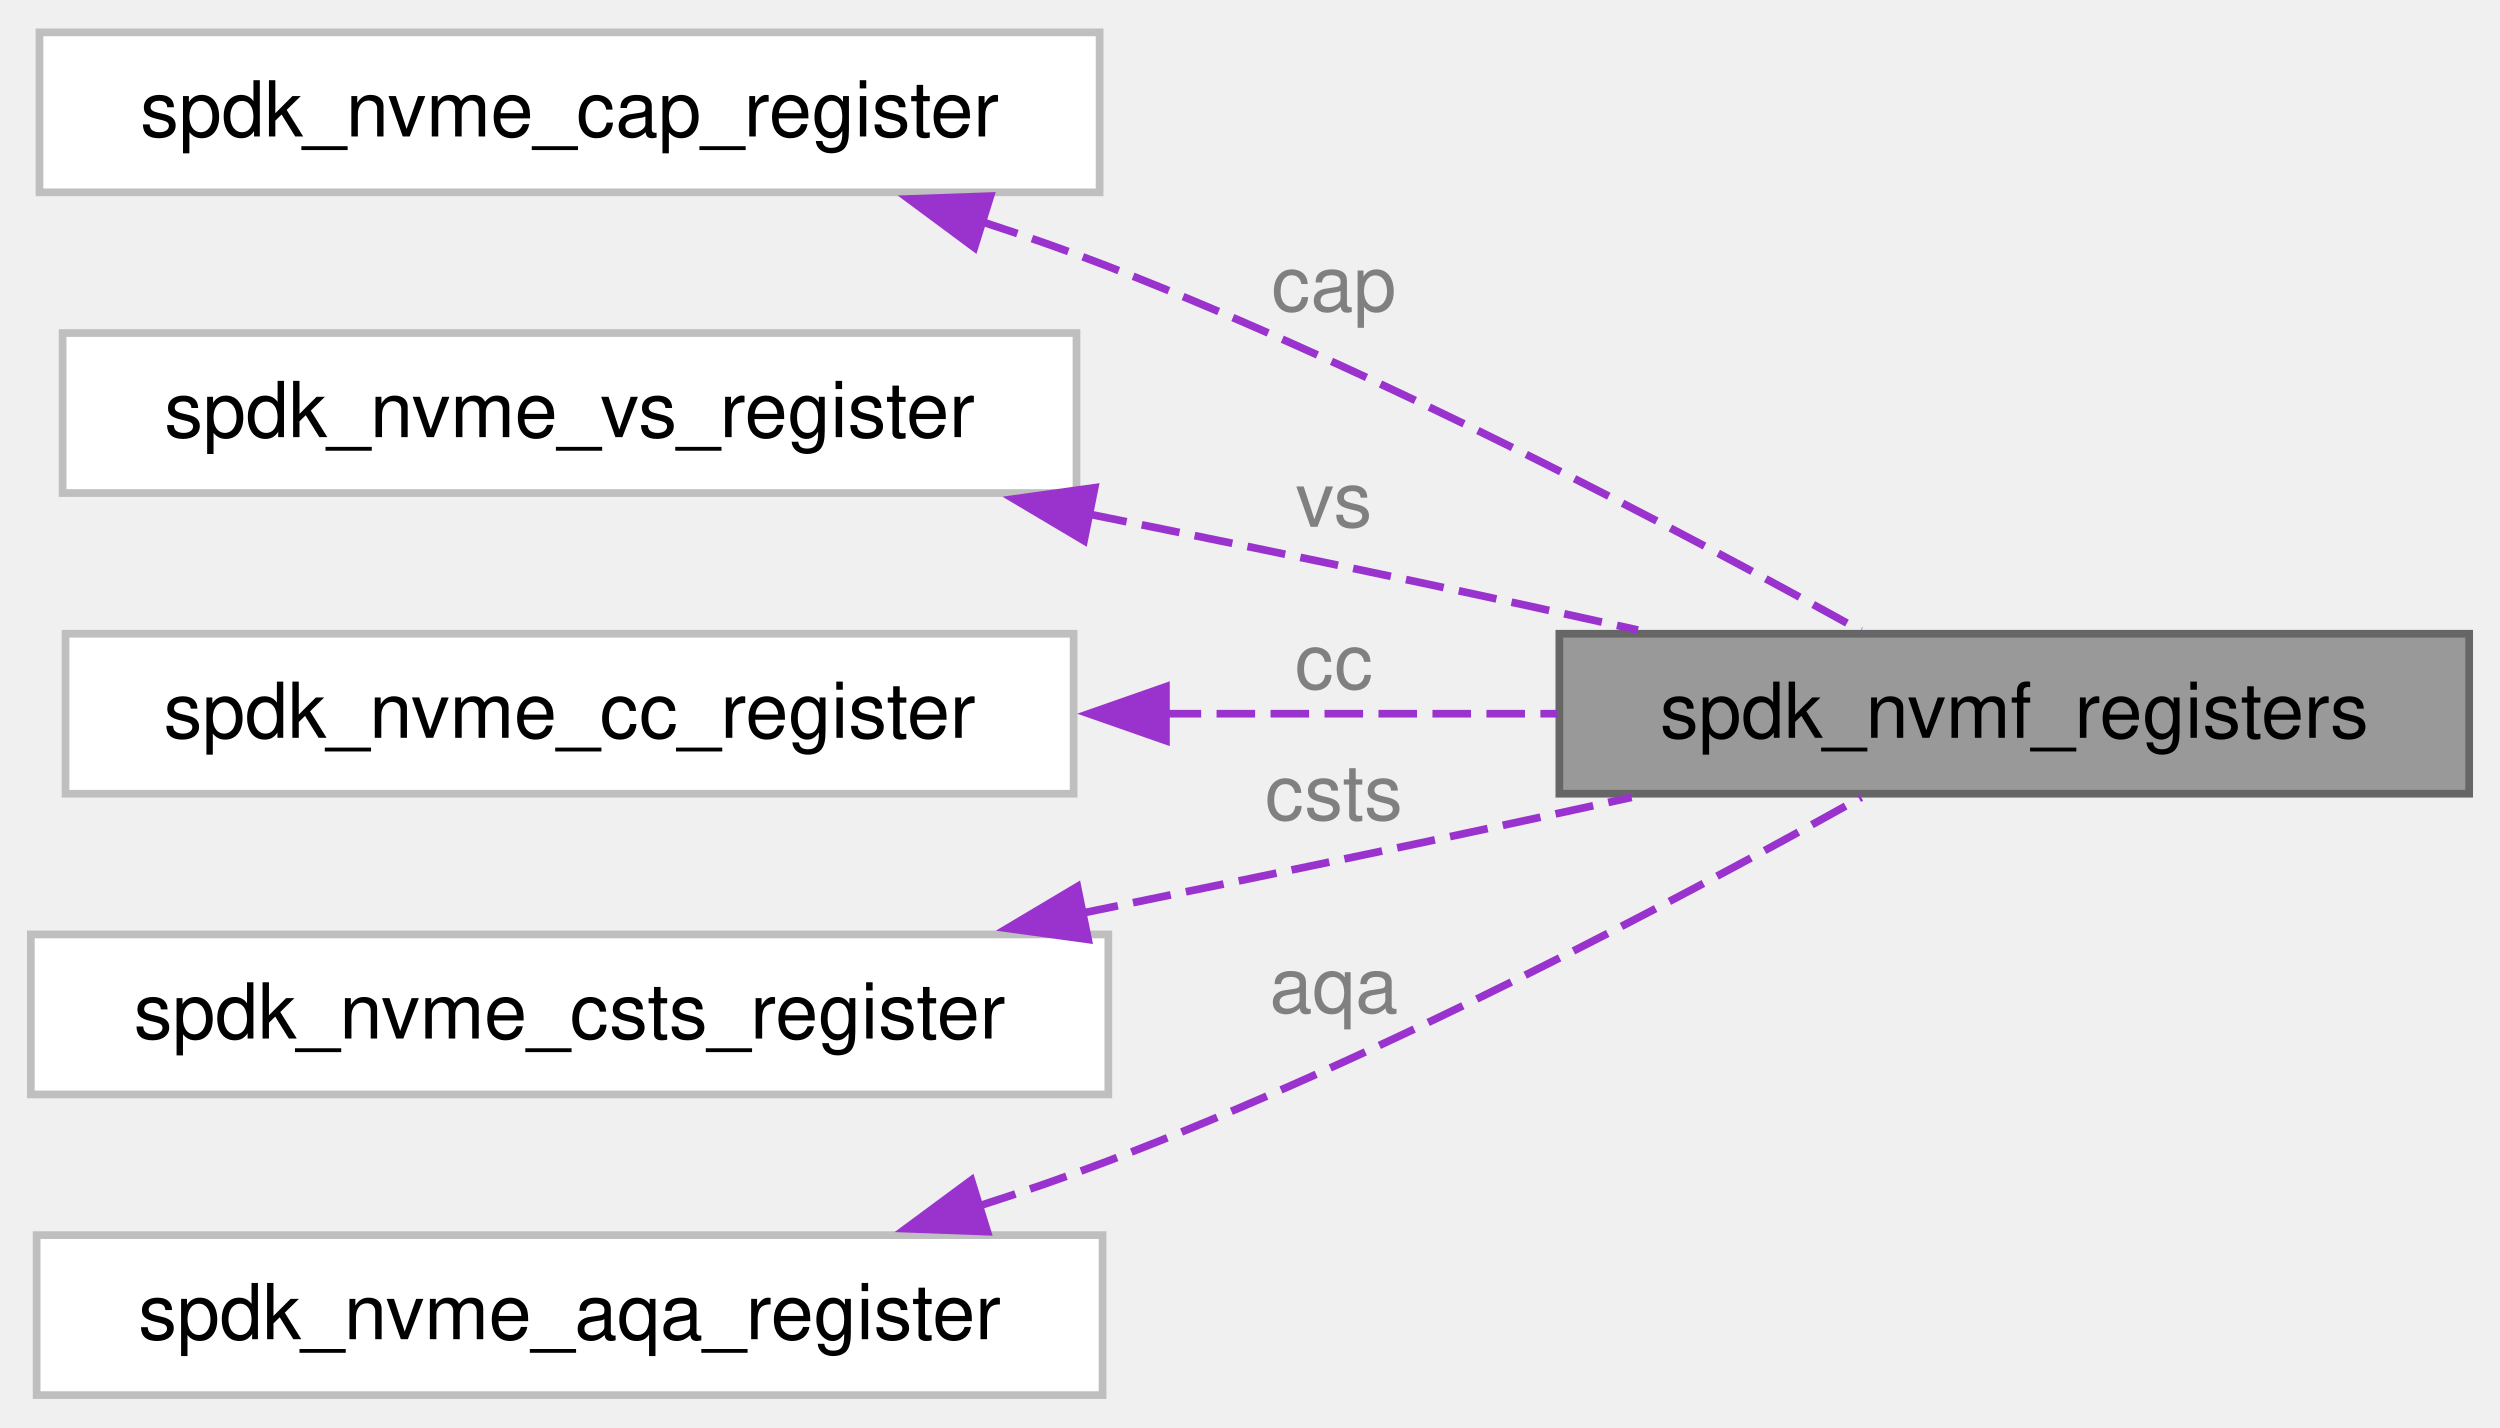
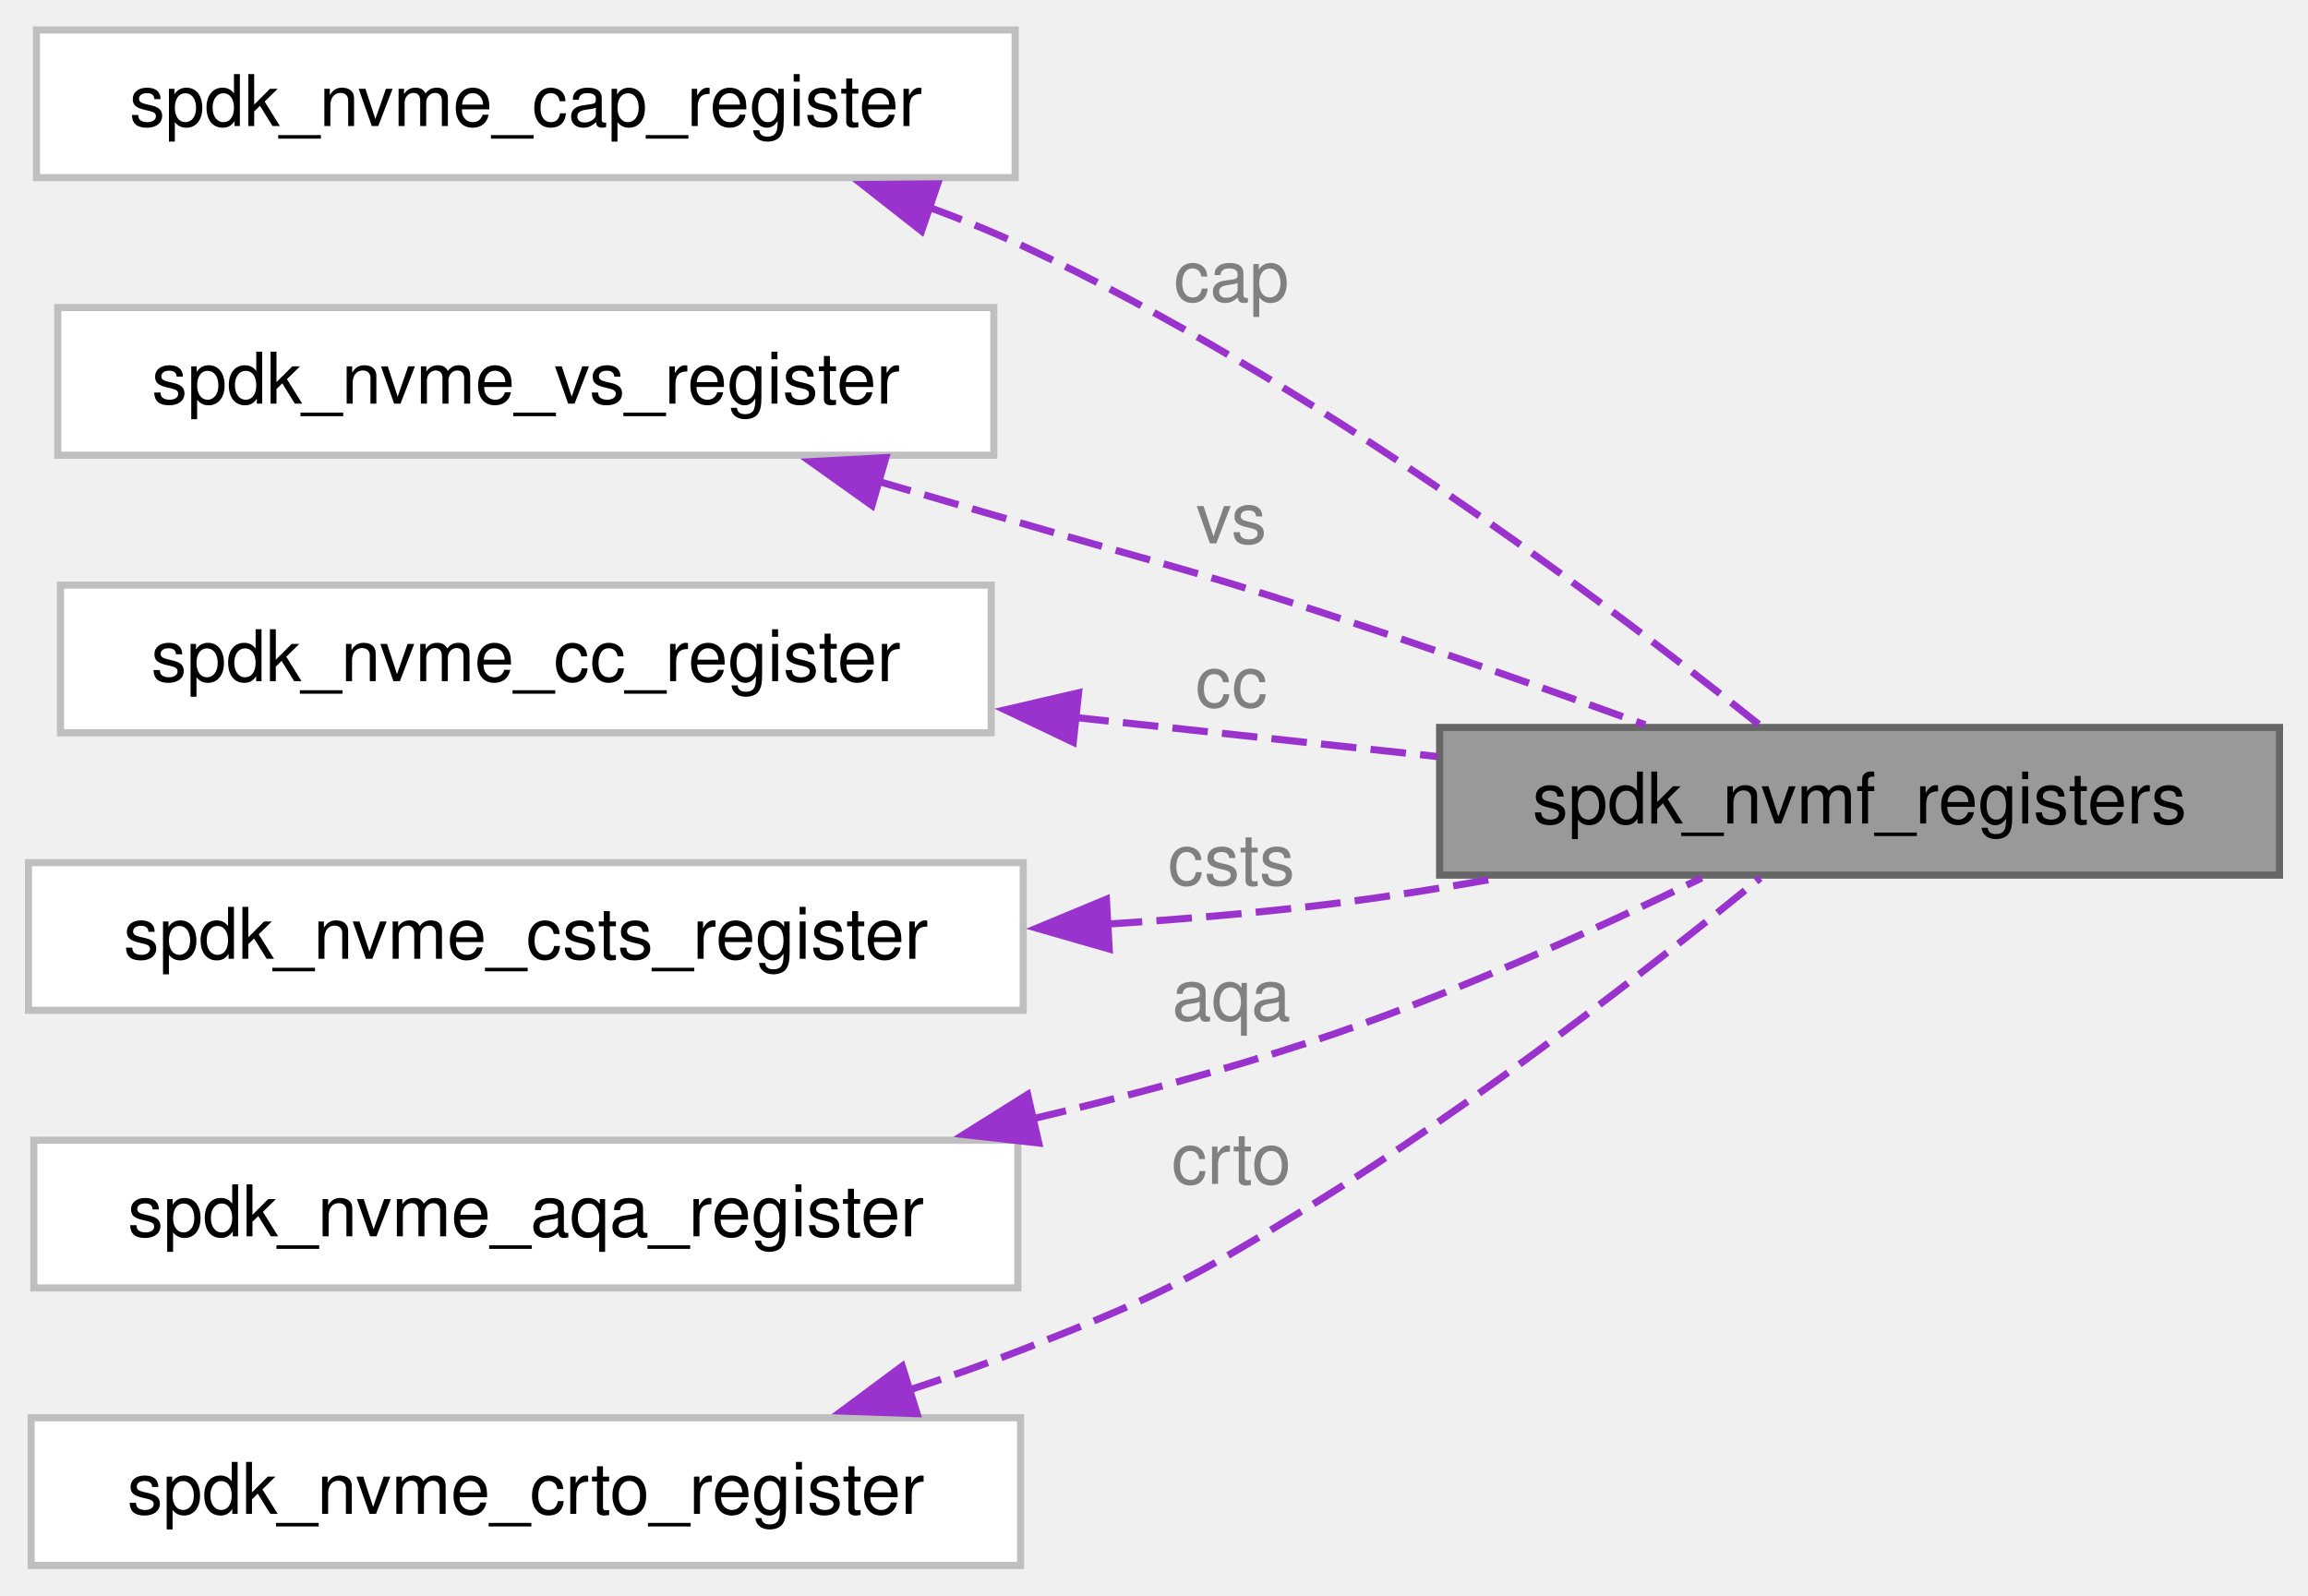
- <svg xmlns="http://www.w3.org/2000/svg" xmlns:xlink="http://www.w3.org/1999/xlink" width="324pt" height="185pt" viewBox="0.00 0.00 324.25 184.75">
-   <g id="graph0" class="graph" transform="scale(1 1) rotate(0) translate(4 180.75)">
+ <svg xmlns="http://www.w3.org/2000/svg" xmlns:xlink="http://www.w3.org/1999/xlink" width="324pt" height="224pt" viewBox="0.00 0.00 324.25 223.75">
+   <g id="graph0" class="graph" transform="scale(1 1) rotate(0) translate(4 219.75)">
    <g id="Node000001" class="node">
      <g id="a_Node000001">
        <a xlink:title="A subset of struct spdk_nvme_registers that are emulated by a fabrics device.">
-           <polygon fill="#999999" stroke="#666666" points="316.25,-98.75 198.25,-98.75 198.25,-78 316.25,-78 316.25,-98.75" />
-           <text text-anchor="middle" x="257.25" y="-85.25" font-family="Helvetica,sans-Serif" font-size="10.00">spdk_nvmf_registers</text>
+           <polygon fill="#999999" stroke="#666666" points="316.25,-117.75 198.25,-117.75 198.25,-97 316.25,-97 316.25,-117.75" />
+           <text text-anchor="middle" x="257.25" y="-104.25" font-family="Helvetica,sans-Serif" font-size="10.00">spdk_nvmf_registers</text>
        </a>
      </g>
    </g>
    <g id="Node000002" class="node">
      <g id="a_Node000002">
        <a xlink:href="unionspdk__nvme__cap__register.html" target="_top" xlink:title=" ">
-           <polygon fill="white" stroke="#bfbfbf" points="138.62,-176.75 1.12,-176.75 1.12,-156 138.62,-156 138.62,-176.75" />
-           <text text-anchor="middle" x="69.88" y="-163.25" font-family="Helvetica,sans-Serif" font-size="10.00">spdk_nvme_cap_register</text>
+           <polygon fill="white" stroke="#bfbfbf" points="138.62,-215.75 1.12,-215.75 1.12,-195 138.62,-195 138.62,-215.75" />
+           <text text-anchor="middle" x="69.88" y="-202.25" font-family="Helvetica,sans-Serif" font-size="10.00">spdk_nvme_cap_register</text>
        </a>
      </g>
    </g>
    <g id="edge1_Node000001_Node000002" class="edge">
      <g id="a_edge1_Node000001_Node000002">
        <a xlink:title=" ">
-           <path fill="none" stroke="#9a32cd" stroke-dasharray="5,2" d="M123.21,-152.23C128.84,-150.4 134.45,-148.44 139.75,-146.38 175.34,-132.54 214.71,-111.7 237.36,-99.13" />
-           <polygon fill="#9a32cd" stroke="#9a32cd" points="122.38,-148.83 113.87,-155.14 124.46,-155.51 122.38,-148.83" />
+           <path fill="none" stroke="#9a32cd" stroke-dasharray="5,2" d="M126.43,-190.87C131,-189.19 135.5,-187.36 139.75,-185.38 180.12,-166.55 222.31,-134.78 243.08,-118.19" />
+           <polygon fill="#9a32cd" stroke="#9a32cd" points="125.47,-187.5 117.14,-194.04 127.73,-194.13 125.47,-187.5" />
        </a>
      </g>
-       <text text-anchor="middle" x="169" y="-140.62" font-family="Helvetica,sans-Serif" font-size="10.00" fill="grey"> cap</text>
+       <text text-anchor="middle" x="169" y="-177.62" font-family="Helvetica,sans-Serif" font-size="10.00" fill="grey"> cap</text>
    </g>
    <g id="Node000003" class="node">
      <g id="a_Node000003">
        <a xlink:href="unionspdk__nvme__vs__register.html" target="_top" xlink:title=" ">
-           <polygon fill="white" stroke="#bfbfbf" points="135.62,-137.75 4.12,-137.75 4.12,-117 135.62,-117 135.62,-137.75" />
-           <text text-anchor="middle" x="69.88" y="-124.25" font-family="Helvetica,sans-Serif" font-size="10.00">spdk_nvme_vs_register</text>
+           <polygon fill="white" stroke="#bfbfbf" points="135.62,-176.75 4.12,-176.75 4.12,-156 135.62,-156 135.62,-176.75" />
+           <text text-anchor="middle" x="69.88" y="-163.25" font-family="Helvetica,sans-Serif" font-size="10.00">spdk_nvme_vs_register</text>
        </a>
      </g>
    </g>
    <g id="edge2_Node000001_Node000003" class="edge">
      <g id="a_edge2_Node000001_Node000003">
        <a xlink:title=" ">
-           <path fill="none" stroke="#9a32cd" stroke-dasharray="5,2" d="M137.22,-114.27C151.43,-111.4 166.35,-108.33 180.25,-105.38 189.38,-103.44 199.1,-101.31 208.45,-99.23" />
-           <polygon fill="#9a32cd" stroke="#9a32cd" points="136.6,-110.82 127.49,-116.23 137.98,-117.69 136.6,-110.82" />
+           <path fill="none" stroke="#9a32cd" stroke-dasharray="5,2" d="M119.13,-152.4C126.05,-150.38 133.09,-148.33 139.75,-146.38 157.76,-141.09 162.4,-140.19 180.25,-134.38 195.83,-129.3 213.04,-123.23 227.14,-118.13" />
+           <polygon fill="#9a32cd" stroke="#9a32cd" points="118.5,-148.94 109.87,-155.09 120.45,-155.66 118.5,-148.94" />
        </a>
      </g>
-       <text text-anchor="middle" x="169" y="-112.62" font-family="Helvetica,sans-Serif" font-size="10.00" fill="grey"> vs</text>
+       <text text-anchor="middle" x="169" y="-143.62" font-family="Helvetica,sans-Serif" font-size="10.00" fill="grey"> vs</text>
    </g>
    <g id="Node000004" class="node">
      <g id="a_Node000004">
        <a xlink:href="unionspdk__nvme__cc__register.html" target="_top" xlink:title=" ">
-           <polygon fill="white" stroke="#bfbfbf" points="135.25,-98.75 4.5,-98.75 4.5,-78 135.25,-78 135.25,-98.75" />
-           <text text-anchor="middle" x="69.88" y="-85.25" font-family="Helvetica,sans-Serif" font-size="10.00">spdk_nvme_cc_register</text>
+           <polygon fill="white" stroke="#bfbfbf" points="135.25,-137.75 4.5,-137.75 4.5,-117 135.25,-117 135.25,-137.75" />
+           <text text-anchor="middle" x="69.88" y="-124.25" font-family="Helvetica,sans-Serif" font-size="10.00">spdk_nvme_cc_register</text>
        </a>
      </g>
    </g>
    <g id="edge3_Node000001_Node000004" class="edge">
      <g id="a_edge3_Node000001_Node000004">
        <a xlink:title=" ">
-           <path fill="none" stroke="#9a32cd" stroke-dasharray="5,2" d="M146.79,-88.38C163.87,-88.38 181.73,-88.38 197.95,-88.38" />
-           <polygon fill="#9a32cd" stroke="#9a32cd" points="147.22,-84.88 137.22,-88.38 147.22,-91.88 147.22,-84.88" />
+           <path fill="none" stroke="#9a32cd" stroke-dasharray="5,2" d="M146.79,-119.18C163.87,-117.34 181.73,-115.41 197.95,-113.66" />
+           <polygon fill="#9a32cd" stroke="#9a32cd" points="146.78,-115.67 137.21,-120.22 147.53,-122.62 146.78,-115.67" />
        </a>
      </g>
-       <text text-anchor="middle" x="169" y="-91.62" font-family="Helvetica,sans-Serif" font-size="10.00" fill="grey"> cc</text>
+       <text text-anchor="middle" x="169" y="-120.62" font-family="Helvetica,sans-Serif" font-size="10.00" fill="grey"> cc</text>
    </g>
    <g id="Node000005" class="node">
      <g id="a_Node000005">
        <a xlink:href="unionspdk__nvme__csts__register.html" target="_top" xlink:title=" ">
-           <polygon fill="white" stroke="#bfbfbf" points="139.75,-59.75 0,-59.75 0,-39 139.75,-39 139.75,-59.75" />
-           <text text-anchor="middle" x="69.88" y="-46.25" font-family="Helvetica,sans-Serif" font-size="10.00">spdk_nvme_csts_register</text>
+           <polygon fill="white" stroke="#bfbfbf" points="139.75,-98.75 0,-98.75 0,-78 139.75,-78 139.75,-98.75" />
+           <text text-anchor="middle" x="69.88" y="-85.25" font-family="Helvetica,sans-Serif" font-size="10.00">spdk_nvme_csts_register</text>
        </a>
      </g>
    </g>
    <g id="edge4_Node000001_Node000005" class="edge">
      <g id="a_edge4_Node000001_Node000005">
        <a xlink:title=" ">
-           <path fill="none" stroke="#9a32cd" stroke-dasharray="5,2" d="M136.09,-62.46C150.63,-65.43 165.97,-68.6 180.25,-71.62 189.11,-73.5 198.53,-75.54 207.62,-77.53" />
-           <polygon fill="#9a32cd" stroke="#9a32cd" points="137.13,-59.1 126.64,-60.54 135.74,-65.96 137.13,-59.1" />
+           <path fill="none" stroke="#9a32cd" stroke-dasharray="5,2" d="M151.48,-90.11C161.19,-90.73 170.96,-91.55 180.25,-92.62 188.66,-93.6 197.54,-94.99 206.14,-96.53" />
+           <polygon fill="#9a32cd" stroke="#9a32cd" points="151.83,-86.62 141.65,-89.55 151.44,-93.61 151.83,-86.62" />
        </a>
      </g>
-       <text text-anchor="middle" x="169" y="-74.62" font-family="Helvetica,sans-Serif" font-size="10.00" fill="grey"> csts</text>
+       <text text-anchor="middle" x="169" y="-95.62" font-family="Helvetica,sans-Serif" font-size="10.00" fill="grey"> csts</text>
    </g>
    <g id="Node000006" class="node">
      <g id="a_Node000006">
        <a xlink:href="unionspdk__nvme__aqa__register.html" target="_top" xlink:title=" ">
-           <polygon fill="white" stroke="#bfbfbf" points="139,-20.75 0.75,-20.75 0.75,0 139,0 139,-20.75" />
-           <text text-anchor="middle" x="69.88" y="-7.25" font-family="Helvetica,sans-Serif" font-size="10.00">spdk_nvme_aqa_register</text>
+           <polygon fill="white" stroke="#bfbfbf" points="139,-59.75 0.75,-59.75 0.75,-39 139,-39 139,-59.75" />
+           <text text-anchor="middle" x="69.88" y="-46.25" font-family="Helvetica,sans-Serif" font-size="10.00">spdk_nvme_aqa_register</text>
        </a>
      </g>
    </g>
    <g id="edge5_Node000001_Node000006" class="edge">
      <g id="a_edge5_Node000001_Node000006">
        <a xlink:title=" ">
-           <path fill="none" stroke="#9a32cd" stroke-dasharray="5,2" d="M122.95,-24.53C128.67,-26.36 134.36,-28.33 139.75,-30.38 175.44,-43.94 214.78,-64.87 237.4,-77.53" />
-           <polygon fill="#9a32cd" stroke="#9a32cd" points="124.06,-21.2 113.47,-21.59 121.99,-27.89 124.06,-21.2" />
+           <path fill="none" stroke="#9a32cd" stroke-dasharray="5,2" d="M140.89,-62.71C154.09,-65.84 167.69,-69.49 180.25,-73.62 199.31,-79.9 220.08,-89.31 235.08,-96.6" />
+           <polygon fill="#9a32cd" stroke="#9a32cd" points="141.93,-59.36 131.4,-60.55 140.37,-66.18 141.93,-59.36" />
        </a>
      </g>
-       <text text-anchor="middle" x="169" y="-49.62" font-family="Helvetica,sans-Serif" font-size="10.00" fill="grey"> aqa</text>
+       <text text-anchor="middle" x="169" y="-76.62" font-family="Helvetica,sans-Serif" font-size="10.00" fill="grey"> aqa</text>
+     </g>
+     <g id="Node000007" class="node">
+       <g id="a_Node000007">
+         <a xlink:href="unionspdk__nvme__crto__register.html" target="_top" xlink:title=" ">
+           <polygon fill="white" stroke="#bfbfbf" points="139.38,-20.75 0.38,-20.75 0.38,0 139.38,0 139.38,-20.75" />
+           <text text-anchor="middle" x="69.88" y="-7.25" font-family="Helvetica,sans-Serif" font-size="10.00">spdk_nvme_crto_register</text>
+         </a>
+       </g>
+     </g>
+     <g id="edge6_Node000001_Node000007" class="edge">
+       <g id="a_edge6_Node000001_Node000007">
+         <a xlink:title=" ">
+           <path fill="none" stroke="#9a32cd" stroke-dasharray="5,2" d="M123.45,-24.56C129,-26.38 134.52,-28.33 139.75,-30.38 158.49,-37.71 163.12,-40.06 180.25,-50.62 203.52,-64.97 228.57,-84.57 243.3,-96.58" />
+           <polygon fill="#9a32cd" stroke="#9a32cd" points="124.84,-21.33 114.25,-21.69 122.75,-28.01 124.84,-21.33" />
+         </a>
+       </g>
+       <text text-anchor="middle" x="169" y="-53.62" font-family="Helvetica,sans-Serif" font-size="10.00" fill="grey"> crto</text>
    </g>
  </g>
</svg>
